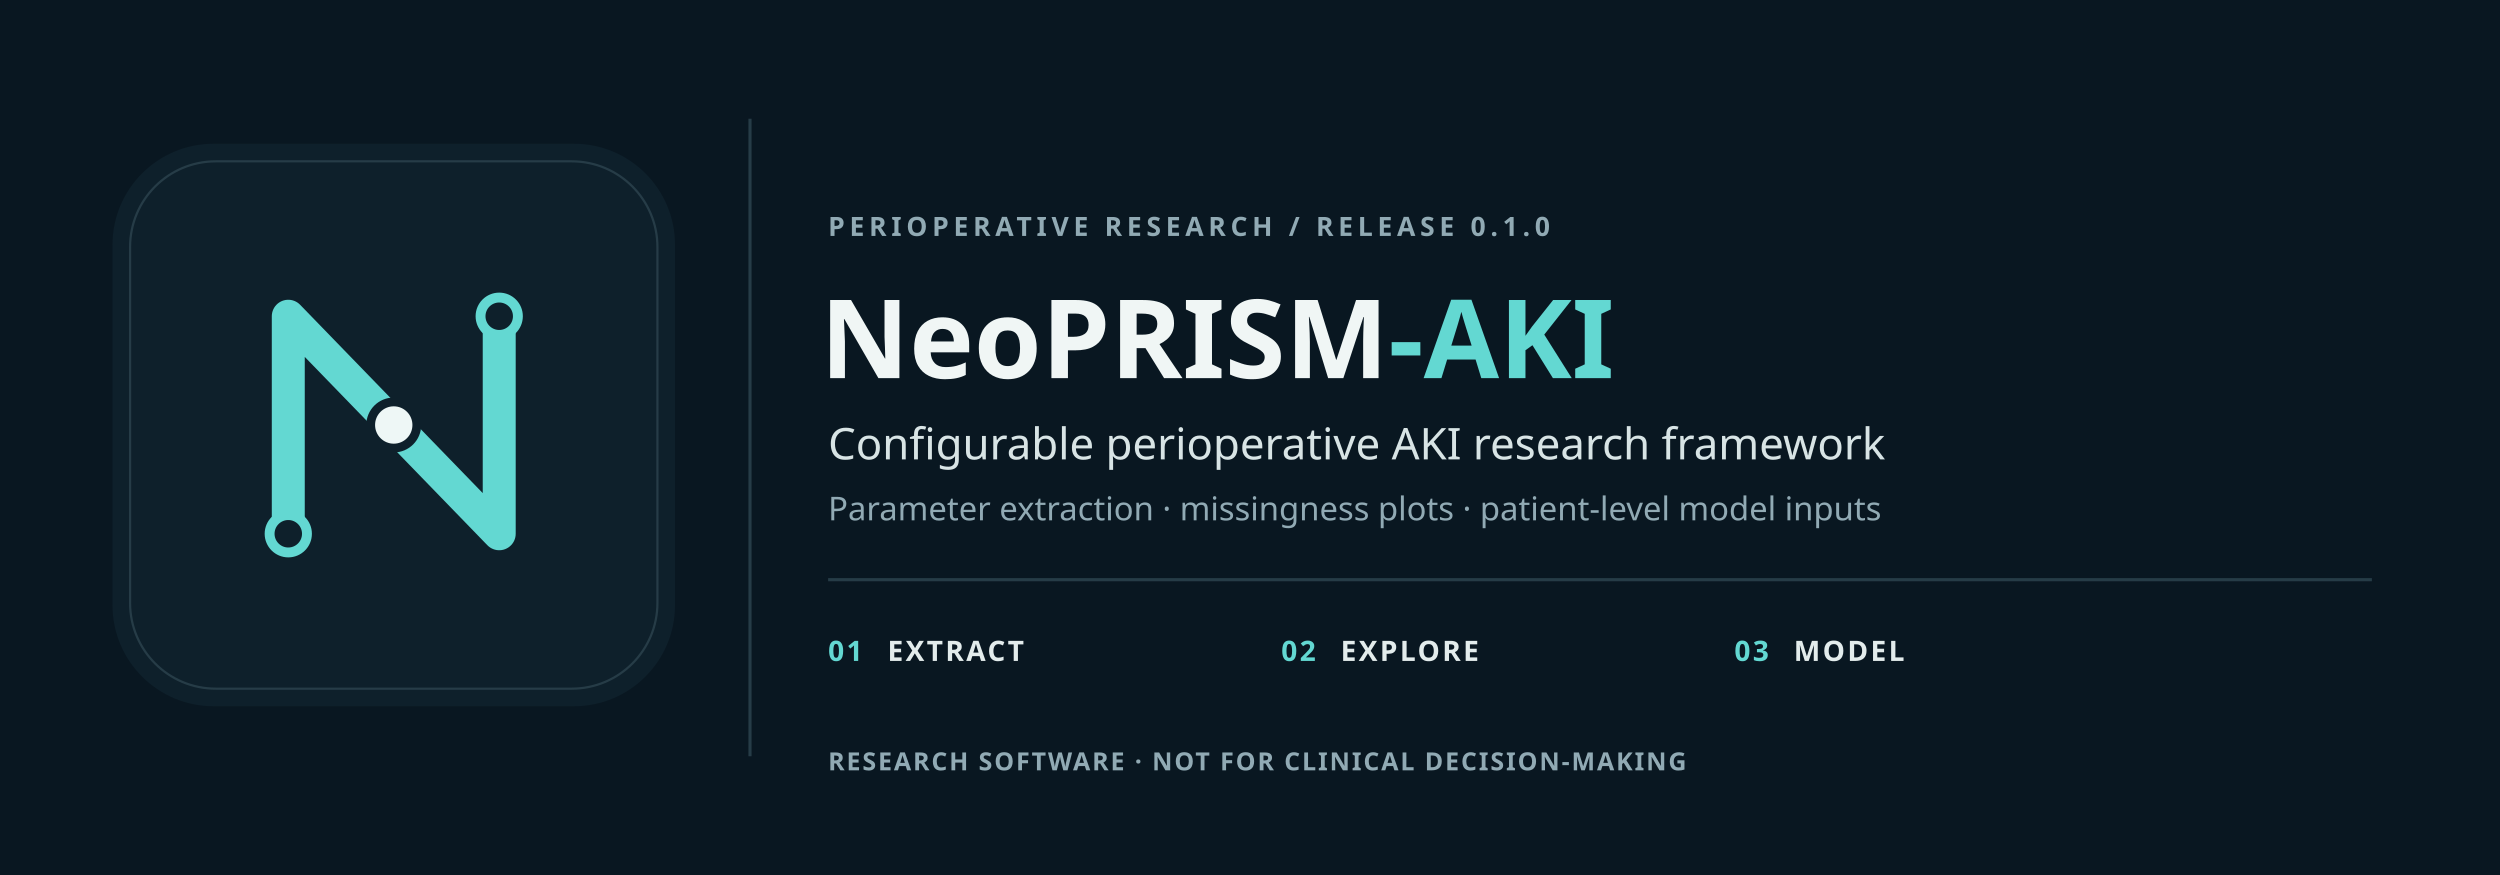
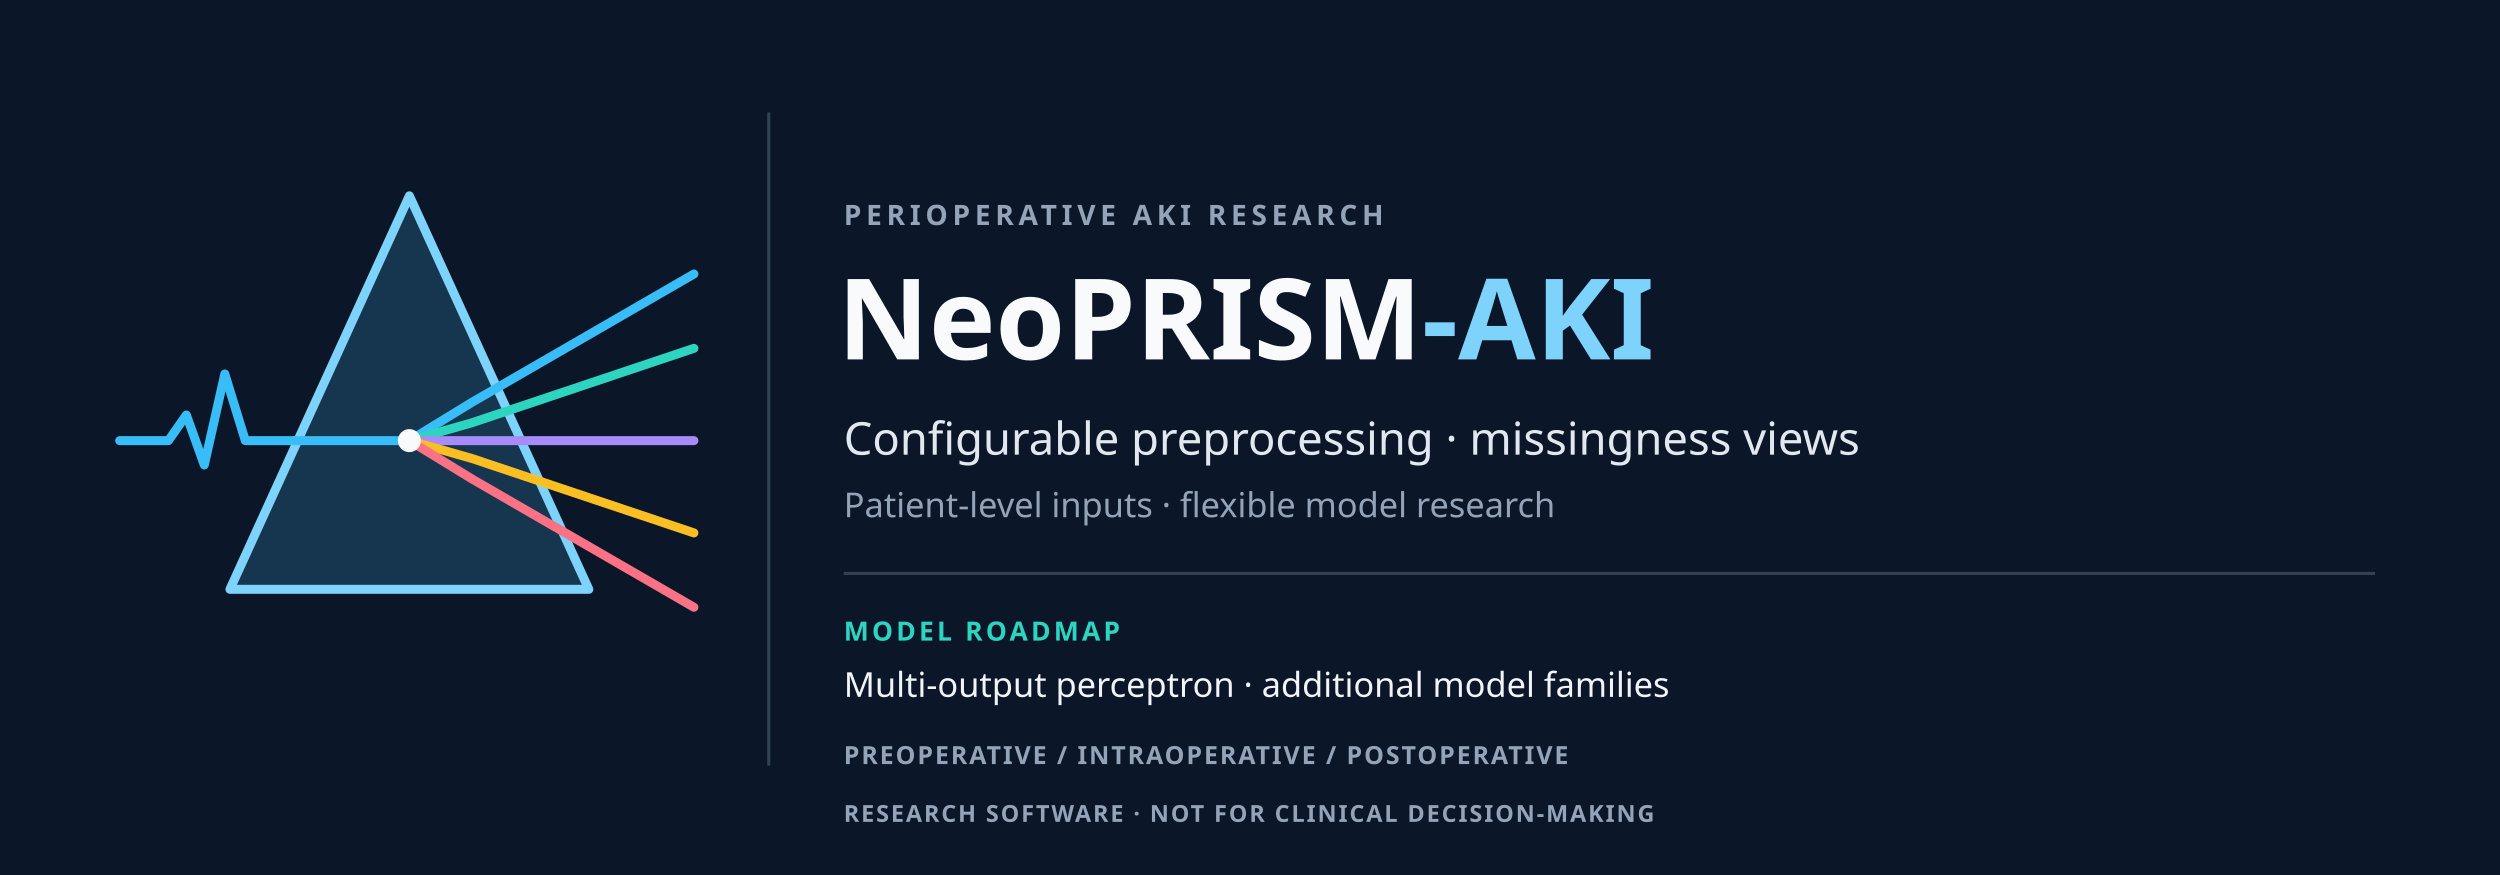
<svg xmlns="http://www.w3.org/2000/svg" width="1600" height="560" viewBox="0 0 1600 560" role="img" aria-labelledby="title desc">
-   <rect width="1600" height="560" fill="#091721" />
-   <path d="M480 76 V484" stroke="#263c47" stroke-width="2" />
-   <svg x="72" y="92" width="360" height="360" viewBox="0 0 512 512">
-     <rect width="512" height="512" rx="92" fill="#0e202b" />
-     <rect x="16" y="16" width="480" height="480" rx="78" fill="none" stroke="#263c47" stroke-width="2" />
-     <path d="M160 355 V157 L352 355 V157" fill="none" stroke="#63d8d2" stroke-width="30" stroke-linecap="round" stroke-linejoin="round" />
-     <circle cx="160" cy="355" r="17" fill="#0e202b" stroke="#63d8d2" stroke-width="9" />
-     <circle cx="256" cy="256" r="21" fill="#eef7f6" stroke="#0e202b" stroke-width="8" />
-     <circle cx="352" cy="157" r="17" fill="#0e202b" stroke="#63d8d2" stroke-width="9" />
+   <rect width="1600" height="560" fill="#0b1728" />
+   <path d="M492 72 V490" stroke="#334155" stroke-width="2" />
+   <svg x="52" y="72" width="420" height="420" viewBox="0 0 512 512">
+     <rect width="512" height="512" rx="44" fill="#0b1728" />
+     <path d="M30 256 H68 L82 236 L96 275 L112 204 L128 256 H169" fill="none" stroke="#38bdf8" stroke-width="7" stroke-linejoin="round" stroke-linecap="round" />
+     <path d="M256 65 L116 372 H396 Z" fill="#16364f" stroke="#7dd3fc" stroke-width="7" stroke-linejoin="round" />
+     <path d="M166 256 H256" fill="none" stroke="#38bdf8" stroke-width="7" stroke-linecap="round" />
+     <path d="M256 256 L305 226 L478 126" fill="none" stroke="#38bdf8" stroke-width="7" stroke-linecap="round" stroke-linejoin="round" />
+     <path d="M256 256 L305 242 L478 184" fill="none" stroke="#2dd4bf" stroke-width="7" stroke-linecap="round" stroke-linejoin="round" />
+     <path d="M256 256 H478" fill="none" stroke="#a78bfa" stroke-width="7" stroke-linecap="round" />
+     <path d="M256 256 L305 270 L478 328" fill="none" stroke="#fbbf24" stroke-width="7" stroke-linecap="round" stroke-linejoin="round" />
+     <path d="M256 256 L305 286 L478 386" fill="none" stroke="#fb7185" stroke-width="7" stroke-linecap="round" stroke-linejoin="round" />
+     <circle cx="256" cy="256" r="9" fill="#f8fafc" />
  </svg>
-   <text x="530" y="151" fill="#91aab4" font-family="Segoe UI, Aptos, sans-serif" font-size="17" font-weight="600" letter-spacing="3">PERIOPERATIVE RESEARCH  /  RELEASE 0.1.0</text>
-   <text x="525" y="242" fill="#f0f6f5" font-family="Segoe UI, Aptos, sans-serif" font-size="70" font-weight="700">NeoPRISM<tspan fill="#63d8d2">-AKI</tspan>
+   <text x="540" y="144" fill="#94a3b8" font-family="Segoe UI, Aptos, sans-serif" font-size="18" font-weight="600" letter-spacing="3">PERIOPERATIVE AKI RESEARCH</text>
+   <text x="536" y="230" fill="#f8fafc" font-family="Segoe UI, Aptos, sans-serif" font-size="72" font-weight="700">NeoPRISM<tspan fill="#7dd3fc">-AKI</tspan>
  </text>
-   <text x="530" y="294" fill="#d8e4e5" font-family="Segoe UI, Aptos, sans-serif" font-size="28" font-weight="400">Configurable perioperative AKI research framework</text>
-   <text x="530" y="333" fill="#91aab4" font-family="Segoe UI, Aptos, sans-serif" font-size="21" font-weight="400">Parameter extraction · missingness plots · patient-level model inputs</text>
-   <path d="M530 371 H1518" stroke="#263c47" stroke-width="2" />
-   <g font-family="Segoe UI, Aptos, sans-serif" font-size="18" font-weight="650" letter-spacing="1.5">
-     <text x="530" y="423" fill="#63d8d2">01</text>
-     <text x="568" y="423" fill="#e3ecec">EXTRACT</text>
-     <text x="820" y="423" fill="#63d8d2">02</text>
-     <text x="858" y="423" fill="#e3ecec">EXPLORE</text>
-     <text x="1110" y="423" fill="#63d8d2">03</text>
-     <text x="1148" y="423" fill="#e3ecec">MODEL</text>
-   </g>
-   <text x="530" y="493" fill="#91aab4" font-family="Segoe UI, Aptos, sans-serif" font-size="16" font-weight="600" letter-spacing="1.2">RESEARCH SOFTWARE · NOT FOR CLINICAL DECISION-MAKING</text>
+   <text x="540" y="291" fill="#e2e8f0" font-family="Segoe UI, Aptos, sans-serif" font-size="29" font-weight="400">Configurable preprocessing · missingness views</text>
+   <text x="540" y="331" fill="#94a3b8" font-family="Segoe UI, Aptos, sans-serif" font-size="22" font-weight="400">Patient-level inputs · flexible model research</text>
+   <path d="M540 367 H1520" stroke="#334155" stroke-width="2" />
+   <text x="540" y="410" fill="#2dd4bf" font-family="Segoe UI, Aptos, sans-serif" font-size="17" font-weight="700" letter-spacing="2">MODEL ROADMAP</text>
+   <text x="540" y="446" fill="#f1f5f9" font-family="Segoe UI, Aptos, sans-serif" font-size="22" font-weight="500">Multi-output perceptron · additional model families</text>
+   <text x="540" y="489" fill="#94a3b8" font-family="Segoe UI, Aptos, sans-serif" font-size="16" font-weight="600" letter-spacing="1.2">PREOPERATIVE  /  INTRAOPERATIVE  /  POSTOPERATIVE</text>
+   <text x="540" y="526" fill="#94a3b8" font-family="Segoe UI, Aptos, sans-serif" font-size="15" font-weight="600" letter-spacing="1.2">RESEARCH SOFTWARE · NOT FOR CLINICAL DECISION-MAKING</text>
</svg>
